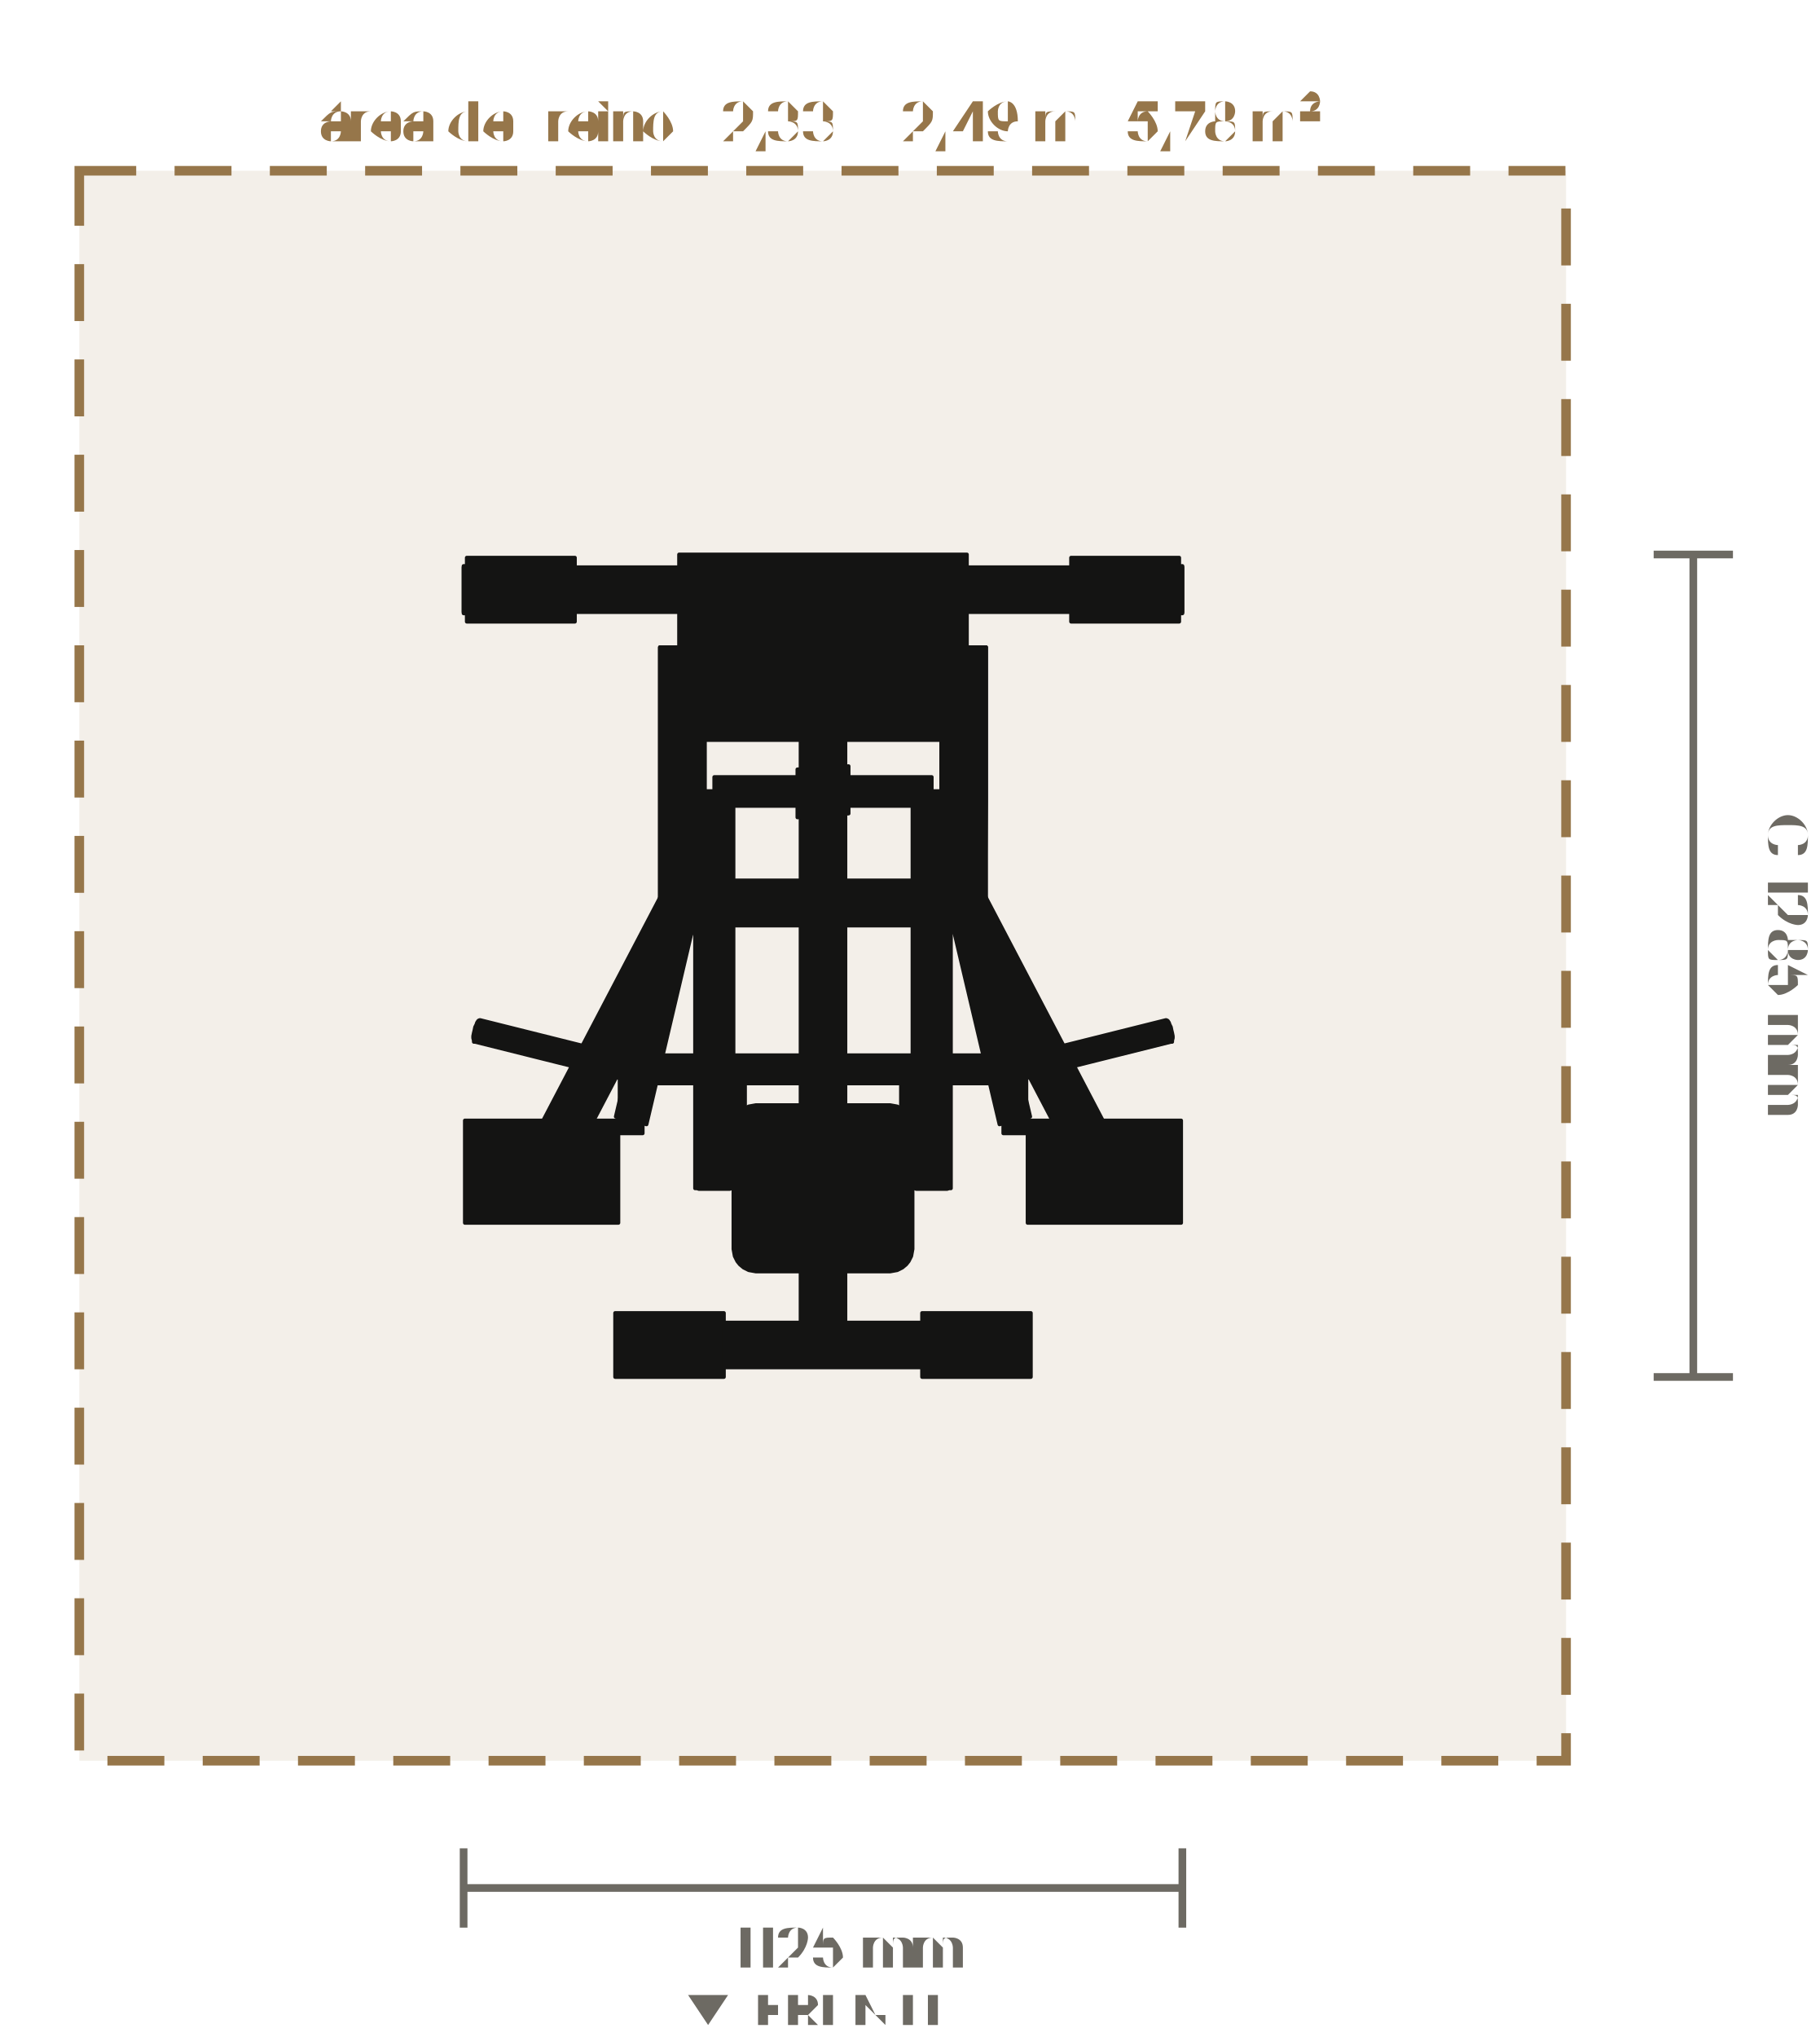
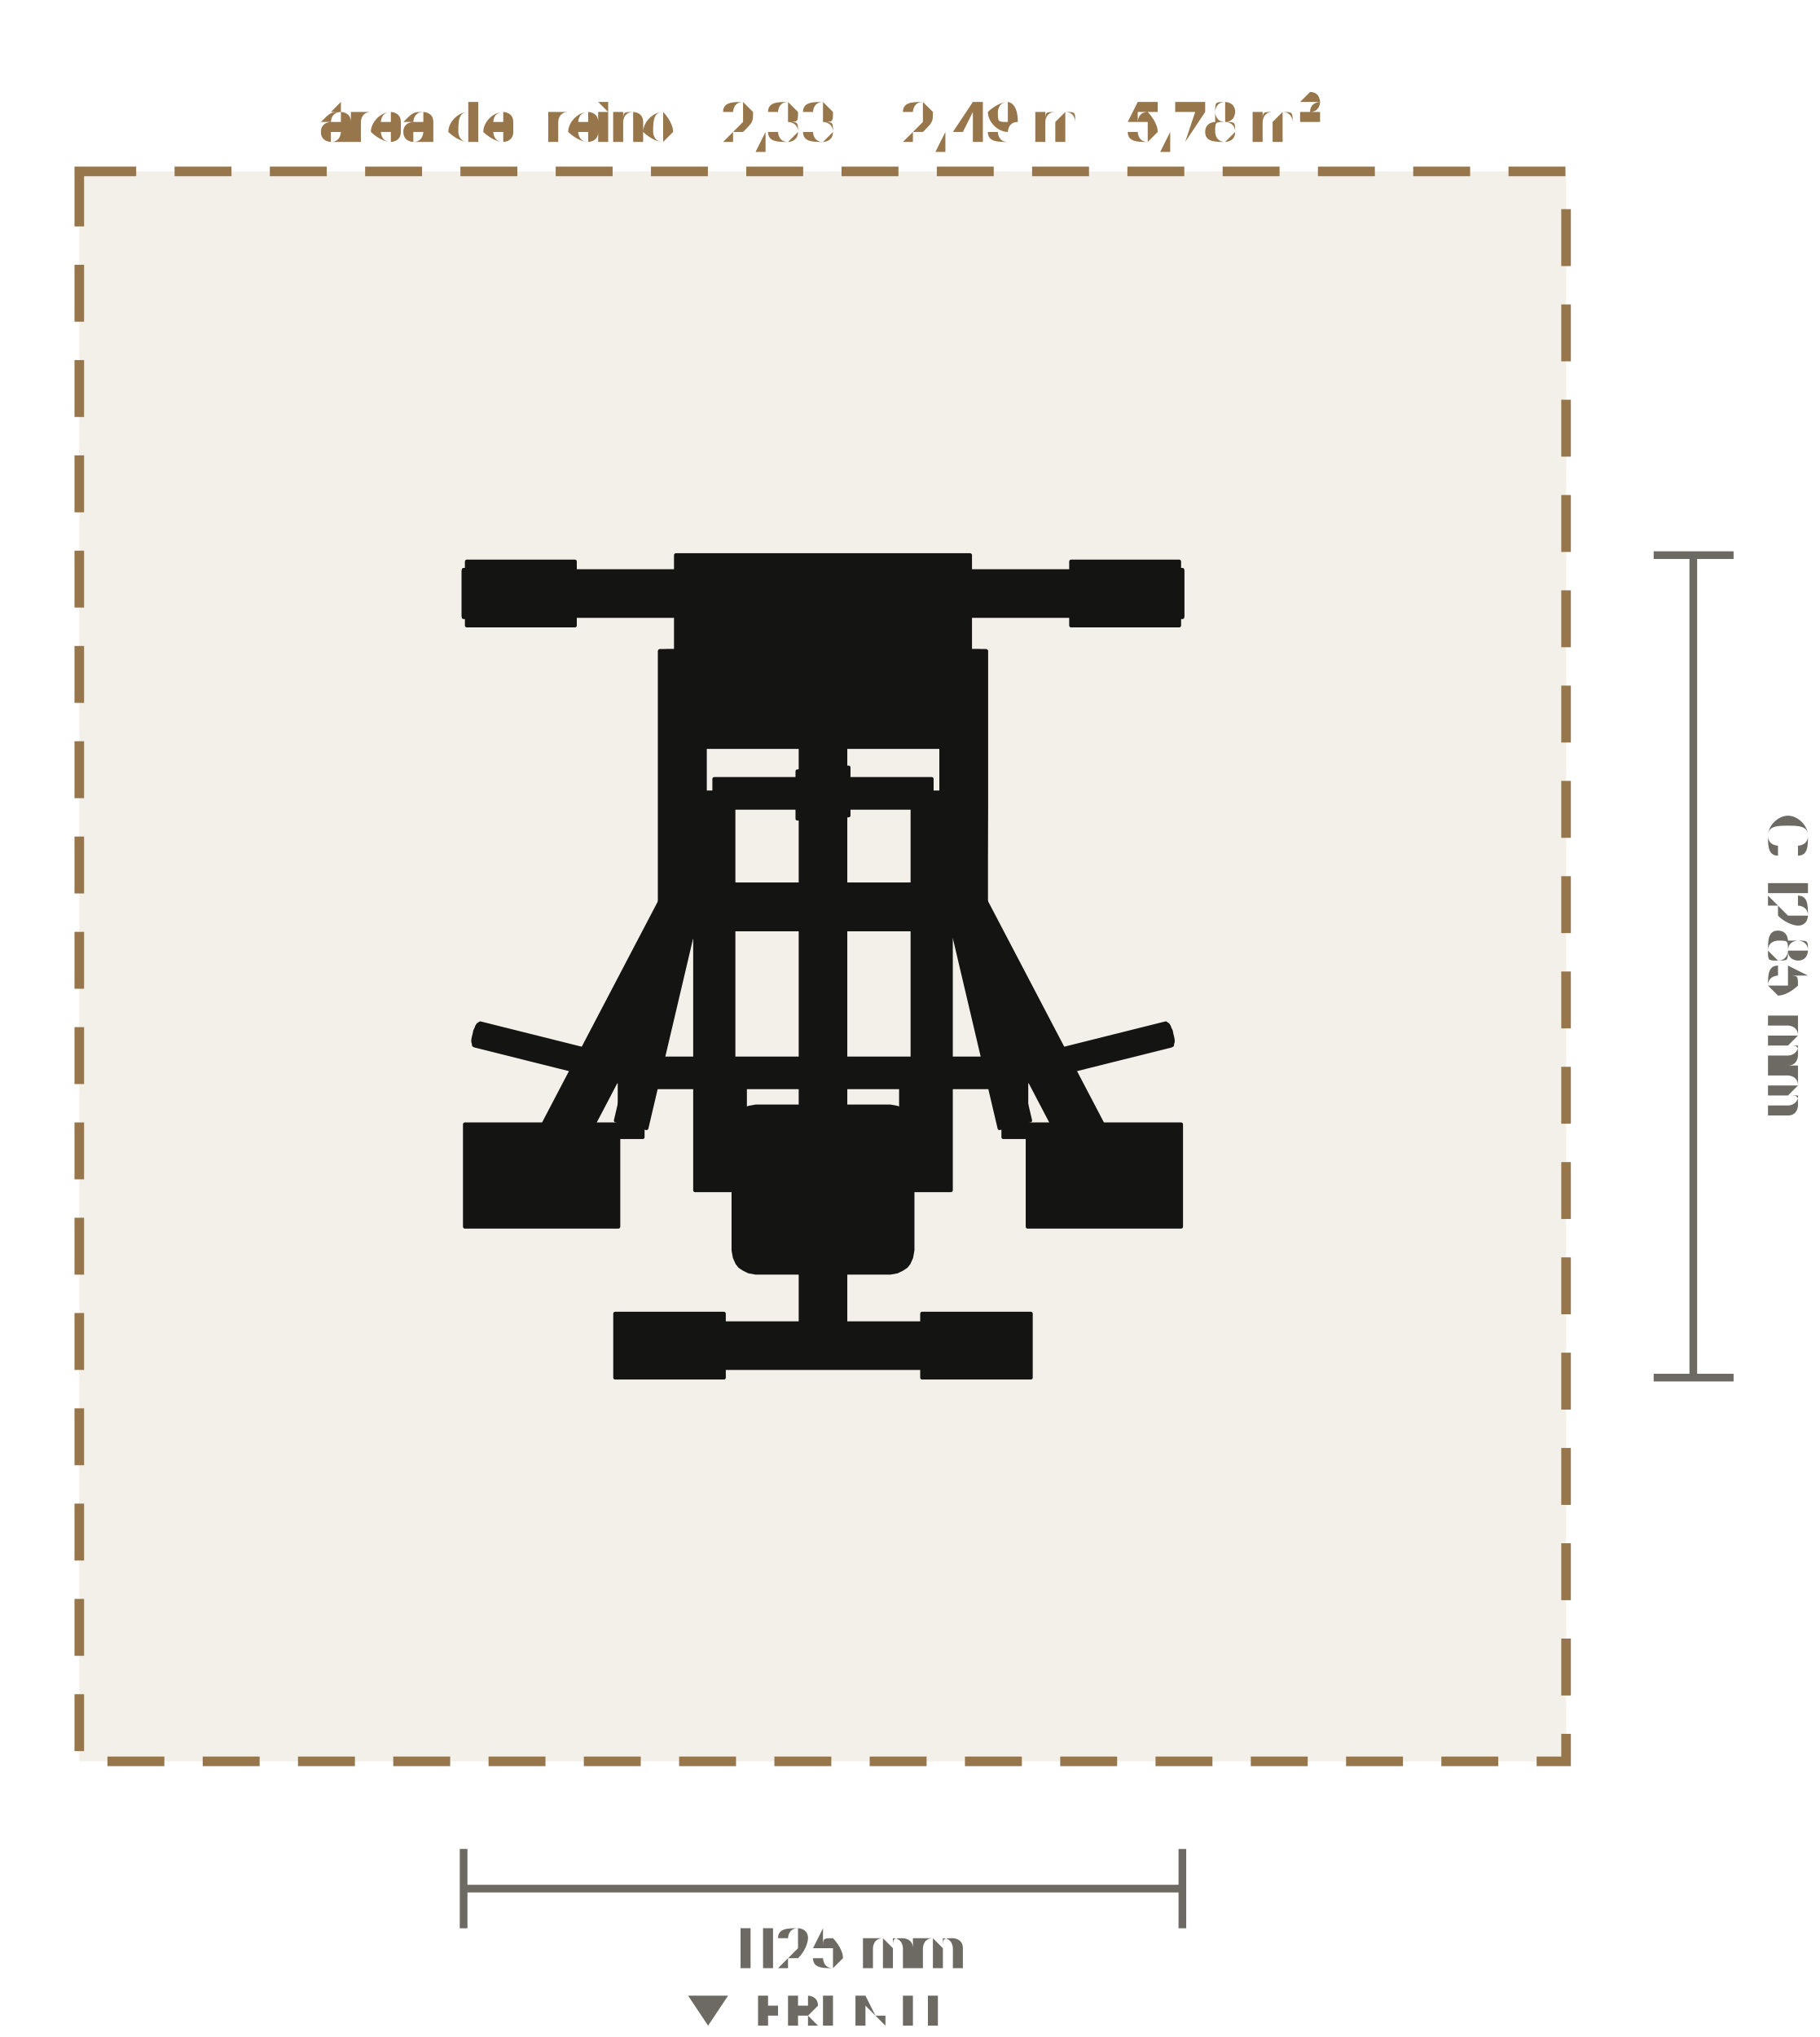
- <svg xmlns="http://www.w3.org/2000/svg" viewBox="-1.287 -1.51 2.845 3.185" role="img" aria-label="Planta do Graviton - Barra Fixa e Paralela (LD-B009): 1125 × 1286 mm, com 60 cm de área de treino em volta" data-equipment="LD-B009" data-unit="m">
+ <svg xmlns="http://www.w3.org/2000/svg" viewBox="-1.287 -1.511 2.845 3.185" role="img" aria-label="Planta do Graviton - Barra Fixa e Paralela (LD-B009): 1125 × 1286 mm, com 60 cm de área de treino em volta" data-equipment="LD-B009" data-unit="m">
  <rect class="eq-zone" x="-1.163" y="-1.243" width="2.325" height="2.486" style="fill:#96764a;fill-opacity:.12;stroke:#96764a;stroke-width:0.015;stroke-dasharray:0.089 0.06" />
  <text class="eq-zone-label" x="0" y="-1.288" style="font-family:Barlow,Inter,Arial,sans-serif;font-size:0.085px;fill:#96764a;text-anchor:middle">área de treino · 2,33 × 2,49 m · 5,78 m²</text>
  <g class="eq-parts">
-     <polygon class="eq-part" points="-0.562,-0.623 0.562,-0.623 0.562,-0.553 -0.562,-0.553" style="fill:#141413;stroke:#141413;stroke-width:0.006;stroke-linejoin:round" />
-     <polygon class="eq-part" points="-0.035,-0.588 0.035,-0.588 0.035,0.593 -0.035,0.593" style="fill:#141413;stroke:#141413;stroke-width:0.006;stroke-linejoin:round" />
+     <polygon class="eq-part" points="-0.562,-0.618 0.562,-0.618 0.562,-0.548 -0.562,-0.548" style="fill:#141413;stroke:#141413;stroke-width:0.006;stroke-linejoin:round" />
+     <polygon class="eq-part" points="-0.035,-0.583 0.035,-0.583 0.035,0.593 -0.035,0.593" style="fill:#141413;stroke:#141413;stroke-width:0.006;stroke-linejoin:round" />
    <polygon class="eq-part" points="-0.3,0.558 0.3,0.558 0.3,0.628 -0.3,0.628" style="fill:#141413;stroke:#141413;stroke-width:0.006;stroke-linejoin:round" />
-     <polygon class="eq-part" points="-0.557,-0.638 -0.388,-0.638 -0.388,-0.538 -0.557,-0.538" style="fill:#141413;stroke:#141413;stroke-width:0.006;stroke-linejoin:round" />
+     <polygon class="eq-part" points="-0.557,-0.633 -0.388,-0.633 -0.388,-0.533 -0.557,-0.533" style="fill:#141413;stroke:#141413;stroke-width:0.006;stroke-linejoin:round" />
+     <polygon class="eq-part" points="-0.538,-0.583 -0.538,-0.586 -0.537,-0.589 -0.535,-0.591 -0.533,-0.593 -0.53,-0.594 -0.527,-0.594 -0.525,-0.594 -0.522,-0.593 -0.52,-0.591 -0.518,-0.589 -0.517,-0.586 -0.516,-0.583 -0.517,-0.58 -0.518,-0.578 -0.52,-0.575 -0.522,-0.574 -0.525,-0.573 -0.527,-0.572 -0.53,-0.573 -0.533,-0.574 -0.535,-0.575 -0.537,-0.578 -0.538,-0.58" style="fill:#141413;stroke:#141413;stroke-width:0.006;stroke-linejoin:round" />
+     <polygon class="eq-part" points="-0.428,-0.583 -0.428,-0.586 -0.427,-0.589 -0.425,-0.591 -0.423,-0.593 -0.42,-0.594 -0.417,-0.594 -0.415,-0.594 -0.412,-0.593 -0.41,-0.591 -0.408,-0.589 -0.407,-0.586 -0.406,-0.583 -0.407,-0.58 -0.408,-0.578 -0.41,-0.575 -0.412,-0.574 -0.415,-0.573 -0.417,-0.572 -0.42,-0.573 -0.423,-0.574 -0.425,-0.575 -0.427,-0.578 -0.428,-0.58" style="fill:#141413;stroke:#141413;stroke-width:0.006;stroke-linejoin:round" />
    <polygon class="eq-part" points="-0.325,0.543 -0.155,0.543 -0.155,0.643 -0.325,0.643" style="fill:#141413;stroke:#141413;stroke-width:0.006;stroke-linejoin:round" />
-     <polygon class="eq-part" points="-0.562,-0.625 -0.55,-0.625 -0.55,-0.551 -0.562,-0.551" style="fill:#141413;stroke:#141413;stroke-width:0.006;stroke-linejoin:round" />
+     <polygon class="eq-part" points="-0.306,0.593 -0.306,0.59 -0.304,0.588 -0.303,0.585 -0.3,0.584 -0.298,0.583 -0.295,0.582 -0.292,0.583 -0.289,0.584 -0.287,0.585 -0.285,0.588 -0.284,0.59 -0.284,0.593 -0.284,0.596 -0.285,0.599 -0.287,0.601 -0.289,0.603 -0.292,0.604 -0.295,0.604 -0.298,0.604 -0.3,0.603 -0.303,0.601 -0.304,0.599 -0.306,0.596" style="fill:#141413;stroke:#141413;stroke-width:0.006;stroke-linejoin:round" />
+     <polygon class="eq-part" points="-0.196,0.593 -0.196,0.59 -0.195,0.588 -0.193,0.585 -0.191,0.584 -0.188,0.583 -0.185,0.582 -0.182,0.583 -0.179,0.584 -0.177,0.585 -0.175,0.588 -0.174,0.59 -0.174,0.593 -0.174,0.596 -0.175,0.599 -0.177,0.601 -0.179,0.603 -0.182,0.604 -0.185,0.604 -0.188,0.604 -0.191,0.603 -0.193,0.601 -0.195,0.599 -0.196,0.596" style="fill:#141413;stroke:#141413;stroke-width:0.006;stroke-linejoin:round" />
+     <polygon class="eq-part" points="-0.562,-0.62 -0.55,-0.62 -0.55,-0.546 -0.562,-0.546" style="fill:#141413;stroke:#141413;stroke-width:0.006;stroke-linejoin:round" />
    <polygon class="eq-part" points="-0.3,0.556 -0.288,0.556 -0.288,0.63 -0.3,0.63" style="fill:#141413;stroke:#141413;stroke-width:0.006;stroke-linejoin:round" />
-     <polygon class="eq-part" points="0.388,-0.638 0.557,-0.638 0.557,-0.538 0.388,-0.538" style="fill:#141413;stroke:#141413;stroke-width:0.006;stroke-linejoin:round" />
+     <polygon class="eq-part" points="0.388,-0.633 0.557,-0.633 0.557,-0.533 0.388,-0.533" style="fill:#141413;stroke:#141413;stroke-width:0.006;stroke-linejoin:round" />
+     <polygon class="eq-part" points="0.406,-0.583 0.407,-0.586 0.408,-0.589 0.41,-0.591 0.412,-0.593 0.415,-0.594 0.417,-0.594 0.42,-0.594 0.423,-0.593 0.425,-0.591 0.427,-0.589 0.428,-0.586 0.428,-0.583 0.428,-0.58 0.427,-0.578 0.425,-0.575 0.423,-0.574 0.42,-0.573 0.417,-0.572 0.415,-0.573 0.412,-0.574 0.41,-0.575 0.408,-0.578 0.407,-0.58" style="fill:#141413;stroke:#141413;stroke-width:0.006;stroke-linejoin:round" />
+     <polygon class="eq-part" points="0.516,-0.583 0.517,-0.586 0.518,-0.589 0.52,-0.591 0.522,-0.593 0.525,-0.594 0.527,-0.594 0.53,-0.594 0.533,-0.593 0.535,-0.591 0.537,-0.589 0.538,-0.586 0.538,-0.583 0.538,-0.58 0.537,-0.578 0.535,-0.575 0.533,-0.574 0.53,-0.573 0.527,-0.572 0.525,-0.573 0.522,-0.574 0.52,-0.575 0.518,-0.578 0.517,-0.58" style="fill:#141413;stroke:#141413;stroke-width:0.006;stroke-linejoin:round" />
    <polygon class="eq-part" points="0.155,0.543 0.325,0.543 0.325,0.643 0.155,0.643" style="fill:#141413;stroke:#141413;stroke-width:0.006;stroke-linejoin:round" />
-     <polygon class="eq-part" points="0.55,-0.625 0.562,-0.625 0.562,-0.551 0.55,-0.551" style="fill:#141413;stroke:#141413;stroke-width:0.006;stroke-linejoin:round" />
+     <polygon class="eq-part" points="0.174,0.593 0.174,0.59 0.175,0.588 0.177,0.585 0.179,0.584 0.182,0.583 0.185,0.582 0.188,0.583 0.191,0.584 0.193,0.585 0.195,0.588 0.196,0.59 0.196,0.593 0.196,0.596 0.195,0.599 0.193,0.601 0.191,0.603 0.188,0.604 0.185,0.604 0.182,0.604 0.179,0.603 0.177,0.601 0.175,0.599 0.174,0.596" style="fill:#141413;stroke:#141413;stroke-width:0.006;stroke-linejoin:round" />
+     <polygon class="eq-part" points="0.284,0.593 0.284,0.59 0.285,0.588 0.287,0.585 0.289,0.584 0.292,0.583 0.295,0.582 0.298,0.583 0.3,0.584 0.303,0.585 0.304,0.588 0.306,0.59 0.306,0.593 0.306,0.596 0.304,0.599 0.303,0.601 0.3,0.603 0.298,0.604 0.295,0.604 0.292,0.604 0.289,0.603 0.287,0.601 0.285,0.599 0.284,0.596" style="fill:#141413;stroke:#141413;stroke-width:0.006;stroke-linejoin:round" />
+     <polygon class="eq-part" points="0.55,-0.62 0.562,-0.62 0.562,-0.546 0.55,-0.546" style="fill:#141413;stroke:#141413;stroke-width:0.006;stroke-linejoin:round" />
    <polygon class="eq-part" points="0.288,0.556 0.3,0.556 0.3,0.63 0.288,0.63" style="fill:#141413;stroke:#141413;stroke-width:0.006;stroke-linejoin:round" />
-     <polygon class="eq-part" points="-0.2,-0.618 -0.17,-0.618 -0.17,-0.378 -0.2,-0.378" style="fill:#141413;stroke:#141413;stroke-width:0.006;stroke-linejoin:round" />
-     <polygon class="eq-part" points="0.17,-0.618 0.2,-0.618 0.2,-0.378 0.17,-0.378" style="fill:#141413;stroke:#141413;stroke-width:0.006;stroke-linejoin:round" />
-     <polygon class="eq-part" points="-0.2,-0.618 0.2,-0.618 0.2,-0.378 -0.2,-0.378" style="fill:#141413;stroke:#141413;stroke-width:0.006;stroke-linejoin:round" />
-     <polygon class="eq-part" points="-0.2,-0.618 0.2,-0.618 0.2,-0.378 -0.2,-0.378" style="fill:#141413;stroke:#141413;stroke-width:0.006;stroke-linejoin:round" />
-     <polygon class="eq-part" points="-0.225,-0.643 0.225,-0.643 0.225,-0.353 -0.225,-0.353" style="fill:#141413;stroke:#141413;stroke-width:0.006;stroke-linejoin:round" />
-     <polygon class="eq-part" points="-0.08,-0.378 0.08,-0.378 0.08,-0.374 -0.08,-0.374" style="fill:#141413;stroke:#141413;stroke-width:0.006;stroke-linejoin:round" />
-     <polygon class="eq-part" points="-0.09,-0.498 -0.09,-0.501 -0.089,-0.503 -0.087,-0.505 -0.085,-0.507 -0.083,-0.508 -0.08,-0.508 -0.077,-0.508 -0.075,-0.507 -0.073,-0.505 -0.071,-0.503 -0.07,-0.501 -0.07,-0.498 -0.07,-0.495 -0.071,-0.493 -0.073,-0.491 -0.075,-0.489 -0.077,-0.488 -0.08,-0.488 -0.083,-0.488 -0.085,-0.489 -0.087,-0.491 -0.089,-0.493 -0.09,-0.495" style="fill:#141413;stroke:#141413;stroke-width:0.006;stroke-linejoin:round" />
-     <polygon class="eq-part" points="0.07,-0.498 0.07,-0.501 0.071,-0.503 0.073,-0.505 0.075,-0.507 0.077,-0.508 0.08,-0.508 0.083,-0.508 0.085,-0.507 0.087,-0.505 0.089,-0.503 0.09,-0.501 0.09,-0.498 0.09,-0.495 0.089,-0.493 0.087,-0.491 0.085,-0.489 0.083,-0.488 0.08,-0.488 0.077,-0.488 0.075,-0.489 0.073,-0.491 0.071,-0.493 0.07,-0.495" style="fill:#141413;stroke:#141413;stroke-width:0.006;stroke-linejoin:round" />
-     <polygon class="eq-part" points="-0.13,-0.578 0.13,-0.578 0.13,-0.418 -0.13,-0.418" style="fill:#141413;stroke:#141413;stroke-width:0.006;stroke-linejoin:round" />
-     <polygon class="eq-part" points="-0.13,-0.578 0.13,-0.578 0.13,-0.418 -0.13,-0.418" style="fill:#141413;stroke:#141413;stroke-width:0.006;stroke-linejoin:round" />
-     <polygon class="eq-part" points="-0.004,-0.498 -0.004,-0.499 -0.004,-0.5 -0.003,-0.501 -0.002,-0.501 -0.001,-0.502 0,-0.502 0.001,-0.502 0.002,-0.501 0.003,-0.501 0.004,-0.5 0.004,-0.499 0.004,-0.498 0.004,-0.497 0.004,-0.496 0.003,-0.495 0.002,-0.494 0.001,-0.494 0,-0.494 -0.001,-0.494 -0.002,-0.494 -0.003,-0.495 -0.004,-0.496 -0.004,-0.497" style="fill:#141413;stroke:#141413;stroke-width:0.006;stroke-linejoin:round" />
-     <polygon class="eq-part" points="-0.12,-0.563 0.12,-0.563 0.12,-0.433 -0.12,-0.433" style="fill:#141413;stroke:#141413;stroke-width:0.006;stroke-linejoin:round" />
-     <polygon class="eq-part" points="-0.12,-0.563 0.12,-0.563 0.12,-0.433 -0.12,-0.433" style="fill:#141413;stroke:#141413;stroke-width:0.006;stroke-linejoin:round" />
-     <polygon class="eq-part" points="-0.12,-0.563 0.12,-0.563 0.12,-0.433 -0.12,-0.433" style="fill:#141413;stroke:#141413;stroke-width:0.006;stroke-linejoin:round" />
-     <polygon class="eq-part" points="-0.12,-0.563 0.12,-0.563 0.12,-0.433 -0.12,-0.433" style="fill:#141413;stroke:#141413;stroke-width:0.006;stroke-linejoin:round" />
-     <polygon class="eq-part" points="-0.12,-0.563 0.12,-0.563 0.12,-0.433 -0.12,-0.433" style="fill:#141413;stroke:#141413;stroke-width:0.006;stroke-linejoin:round" />
-     <polygon class="eq-part" points="-0.12,-0.563 0.12,-0.563 0.12,-0.433 -0.12,-0.433" style="fill:#141413;stroke:#141413;stroke-width:0.006;stroke-linejoin:round" />
-     <polygon class="eq-part" points="-0.12,-0.563 0.12,-0.563 0.12,-0.433 -0.12,-0.433" style="fill:#141413;stroke:#141413;stroke-width:0.006;stroke-linejoin:round" />
-     <polygon class="eq-part" points="-0.12,-0.563 0.12,-0.563 0.12,-0.433 -0.12,-0.433" style="fill:#141413;stroke:#141413;stroke-width:0.006;stroke-linejoin:round" />
-     <polygon class="eq-part" points="-0.12,-0.563 0.12,-0.563 0.12,-0.433 -0.12,-0.433" style="fill:#141413;stroke:#141413;stroke-width:0.006;stroke-linejoin:round" />
-     <polygon class="eq-part" points="-0.006,-0.498 -0.006,-0.499 -0.005,-0.501 -0.004,-0.502 -0.003,-0.503 -0.002,-0.504 0,-0.504 0.002,-0.504 0.003,-0.503 0.004,-0.502 0.005,-0.501 0.006,-0.499 0.006,-0.498 0.006,-0.496 0.005,-0.495 0.004,-0.494 0.003,-0.493 0.002,-0.492 0,-0.492 -0.002,-0.492 -0.003,-0.493 -0.004,-0.494 -0.005,-0.495 -0.006,-0.496" style="fill:#141413;stroke:#141413;stroke-width:0.006;stroke-linejoin:round" />
-     <polygon class="eq-part" points="-0.006,-0.453 0.006,-0.453 0.006,-0.383 -0.006,-0.383" style="fill:#141413;stroke:#141413;stroke-width:0.006;stroke-linejoin:round" />
-     <polygon class="eq-part" points="-0.17,-0.618 0.17,-0.618 0.17,-0.606 -0.17,-0.606" style="fill:#141413;stroke:#141413;stroke-width:0.006;stroke-linejoin:round" />
-     <polygon class="eq-part" points="-0.04,-0.238 -0.04,-0.307 0.04,-0.312 0.04,-0.307 0.04,-0.238 -0.04,-0.232" style="fill:#141413;stroke:#141413;stroke-width:0.006;stroke-linejoin:round" />
-     <polygon class="eq-part" points="-0.2,0.347 -0.2,-0.272 -0.2,-0.273 -0.198,-0.273 -0.197,-0.273 -0.194,-0.273 -0.191,-0.273 -0.188,-0.273 -0.152,-0.273 -0.149,-0.273 -0.146,-0.273 -0.143,-0.273 -0.142,-0.273 -0.14,-0.273 -0.14,-0.273 -0.14,-0.272 -0.14,0.347 -0.14,0.348 -0.142,0.348 -0.143,0.348 -0.146,0.349 -0.149,0.349 -0.152,0.349 -0.188,0.349 -0.191,0.349 -0.194,0.349 -0.197,0.348 -0.198,0.348 -0.2,0.348 -0.2,0.348" style="fill:#141413;stroke:#141413;stroke-width:0.006;stroke-linejoin:round" />
-     <polygon class="eq-part" points="0.14,0.347 0.14,-0.272 0.14,-0.273 0.142,-0.273 0.143,-0.273 0.146,-0.273 0.149,-0.273 0.152,-0.273 0.188,-0.273 0.191,-0.273 0.194,-0.273 0.197,-0.273 0.198,-0.273 0.2,-0.273 0.2,-0.273 0.2,-0.272 0.2,0.347 0.2,0.348 0.198,0.348 0.197,0.348 0.194,0.349 0.191,0.349 0.188,0.349 0.152,0.349 0.149,0.349 0.146,0.349 0.143,0.348 0.142,0.348 0.14,0.348 0.14,0.348" style="fill:#141413;stroke:#141413;stroke-width:0.006;stroke-linejoin:round" />
-     <polygon class="eq-part" points="-0.17,-0.295 0.17,-0.295 0.17,-0.25 -0.17,-0.25" style="fill:#141413;stroke:#141413;stroke-width:0.006;stroke-linejoin:round" />
-     <polygon class="eq-part" points="-0.14,0.253 -0.138,0.242 -0.134,0.233 -0.13,0.228 -0.124,0.224 -0.116,0.22 -0.105,0.218 0.105,0.218 0.116,0.22 0.124,0.224 0.13,0.228 0.134,0.233 0.138,0.242 0.14,0.253 0.14,0.443 0.138,0.454 0.134,0.462 0.13,0.467 0.124,0.472 0.116,0.476 0.105,0.478 -0.105,0.478 -0.116,0.476 -0.124,0.472 -0.13,0.467 -0.134,0.462 -0.138,0.454 -0.14,0.443" style="fill:#141413;stroke:#141413;stroke-width:0.006;stroke-linejoin:round" />
-     <polygon class="eq-part" points="0.185,-0.1 0.185,-0.498 0.255,-0.498 0.255,-0.258 0.253,-0.069 0.249,-0.065 0.243,-0.063 0.197,-0.063 0.191,-0.065 0.187,-0.069 0.185,-0.075" style="fill:#141413;stroke:#141413;stroke-width:0.006;stroke-linejoin:round" />
-     <polygon class="eq-part" points="0.185,-0.098 0.185,-0.498 0.255,-0.498 0.255,-0.098" style="fill:#141413;stroke:#141413;stroke-width:0.006;stroke-linejoin:round" />
-     <polygon class="eq-part" points="0.195,-0.098 0.195,-0.498 0.245,-0.498 0.245,-0.098" style="fill:#141413;stroke:#141413;stroke-width:0.006;stroke-linejoin:round" />
-     <polygon class="eq-part" points="-0.255,-0.258 -0.255,-0.498 -0.185,-0.498 -0.185,-0.1 -0.187,-0.069 -0.191,-0.065 -0.197,-0.063 -0.243,-0.063 -0.249,-0.065 -0.253,-0.069 -0.255,-0.075" style="fill:#141413;stroke:#141413;stroke-width:0.006;stroke-linejoin:round" />
-     <polygon class="eq-part" points="-0.255,-0.098 -0.255,-0.498 -0.185,-0.498 -0.185,-0.098" style="fill:#141413;stroke:#141413;stroke-width:0.006;stroke-linejoin:round" />
-     <polygon class="eq-part" points="-0.245,-0.098 -0.245,-0.498 -0.195,-0.498 -0.195,-0.098" style="fill:#141413;stroke:#141413;stroke-width:0.006;stroke-linejoin:round" />
-     <polygon class="eq-part" points="-0.22,-0.133 0.22,-0.133 0.22,-0.063 -0.22,-0.063" style="fill:#141413;stroke:#141413;stroke-width:0.006;stroke-linejoin:round" />
-     <polygon class="eq-part" points="-0.22,-0.133 0.22,-0.133 0.22,-0.063 -0.22,-0.063" style="fill:#141413;stroke:#141413;stroke-width:0.006;stroke-linejoin:round" />
-     <polygon class="eq-part" points="0.196,-0.093 0.196,-0.093 0.197,-0.094 0.198,-0.095 0.201,-0.096 0.203,-0.097 0.206,-0.098 0.231,-0.106 0.234,-0.106 0.237,-0.107 0.239,-0.108 0.241,-0.108 0.243,-0.108 0.243,-0.107 0.325,0.157 0.324,0.157 0.323,0.158 0.322,0.159 0.319,0.16 0.317,0.161 0.314,0.162 0.289,0.17 0.286,0.171 0.283,0.171 0.281,0.172 0.279,0.172 0.277,0.172 0.277,0.171" style="fill:#141413;stroke:#141413;stroke-width:0.006;stroke-linejoin:round" />
-     <polygon class="eq-part" points="0.293,0.151 0.293,0.148 0.294,0.145 0.296,0.145 0.536,0.085 0.537,0.085 0.539,0.086 0.541,0.089 0.542,0.092 0.544,0.096 0.545,0.101 0.546,0.105 0.547,0.11 0.547,0.113 0.546,0.117 0.546,0.119 0.544,0.119 0.304,0.179 0.303,0.179 0.301,0.178 0.299,0.175 0.297,0.172 0.296,0.168 0.295,0.163 0.294,0.159 0.293,0.154" style="fill:#141413;stroke:#141413;stroke-width:0.006;stroke-linejoin:round" />
-     <polygon class="eq-part" points="0.122,0.302 0.122,0.162 0.158,0.162 0.158,0.302" style="fill:#141413;stroke:#141413;stroke-width:0.006;stroke-linejoin:round" />
-     <polygon class="eq-part" points="-0.325,0.157 -0.243,-0.107 -0.243,-0.108 -0.241,-0.108 -0.239,-0.108 -0.237,-0.107 -0.234,-0.106 -0.231,-0.106 -0.206,-0.098 -0.203,-0.097 -0.201,-0.096 -0.198,-0.095 -0.197,-0.094 -0.196,-0.093 -0.196,-0.093 -0.277,0.171 -0.277,0.172 -0.279,0.172 -0.281,0.172 -0.283,0.171 -0.286,0.171 -0.289,0.17 -0.314,0.162 -0.317,0.161 -0.319,0.16 -0.322,0.159 -0.323,0.158 -0.324,0.157" style="fill:#141413;stroke:#141413;stroke-width:0.006;stroke-linejoin:round" />
-     <polygon class="eq-part" points="-0.547,0.113 -0.547,0.11 -0.546,0.105 -0.545,0.101 -0.544,0.096 -0.542,0.092 -0.541,0.089 -0.539,0.086 -0.537,0.085 -0.536,0.085 -0.296,0.145 -0.294,0.145 -0.293,0.148 -0.293,0.151 -0.293,0.154 -0.294,0.159 -0.295,0.163 -0.296,0.168 -0.297,0.172 -0.299,0.175 -0.301,0.178 -0.303,0.179 -0.304,0.179 -0.544,0.119 -0.546,0.119 -0.546,0.117" style="fill:#141413;stroke:#141413;stroke-width:0.006;stroke-linejoin:round" />
-     <polygon class="eq-part" points="-0.158,0.302 -0.158,0.162 -0.122,0.162 -0.122,0.302" style="fill:#141413;stroke:#141413;stroke-width:0.006;stroke-linejoin:round" />
-     <polygon class="eq-part" points="-0.3,0.14 0.3,0.14 0.3,0.184 -0.3,0.184" style="fill:#141413;stroke:#141413;stroke-width:0.006;stroke-linejoin:round" />
-     <polygon class="eq-part" points="0.196,-0.092 0.244,-0.104 0.324,0.236 0.276,0.248" style="fill:#141413;stroke:#141413;stroke-width:0.006;stroke-linejoin:round" />
-     <polygon class="eq-part" points="0.282,0.262 0.282,0.042 0.318,0.042 0.318,0.262" style="fill:#141413;stroke:#141413;stroke-width:0.006;stroke-linejoin:round" />
-     <polygon class="eq-part" points="0.189,-0.082 0.251,-0.114 0.471,0.306 0.409,0.338" style="fill:#141413;stroke:#141413;stroke-width:0.006;stroke-linejoin:round" />
-     <polygon class="eq-part" points="0.41,0.304 0.41,0.301 0.412,0.298 0.413,0.296 0.416,0.294 0.419,0.292 0.422,0.292 0.458,0.292 0.461,0.292 0.464,0.294 0.467,0.296 0.468,0.298 0.47,0.301 0.47,0.304 0.47,0.34 0.47,0.343 0.468,0.346 0.467,0.348 0.464,0.35 0.461,0.352 0.458,0.352 0.422,0.352 0.419,0.352 0.416,0.35 0.413,0.348 0.412,0.346 0.41,0.343 0.41,0.34" style="fill:#141413;stroke:#141413;stroke-width:0.006;stroke-linejoin:round" />
-     <polygon class="eq-part" points="0.32,0.242 0.56,0.242 0.56,0.402 0.32,0.402" style="fill:#141413;stroke:#141413;stroke-width:0.006;stroke-linejoin:round" />
-     <polygon class="eq-part" points="0.37,0.262 0.51,0.262 0.51,0.382 0.37,0.382" style="fill:#141413;stroke:#141413;stroke-width:0.006;stroke-linejoin:round" />
-     <polygon class="eq-part" points="-0.324,0.236 -0.244,-0.104 -0.196,-0.092 -0.276,0.248" style="fill:#141413;stroke:#141413;stroke-width:0.006;stroke-linejoin:round" />
-     <polygon class="eq-part" points="-0.318,0.262 -0.318,0.042 -0.282,0.042 -0.282,0.262" style="fill:#141413;stroke:#141413;stroke-width:0.006;stroke-linejoin:round" />
-     <polygon class="eq-part" points="-0.471,0.306 -0.251,-0.114 -0.189,-0.082 -0.409,0.338" style="fill:#141413;stroke:#141413;stroke-width:0.006;stroke-linejoin:round" />
-     <polygon class="eq-part" points="-0.47,0.304 -0.47,0.301 -0.468,0.298 -0.467,0.296 -0.464,0.294 -0.461,0.292 -0.458,0.292 -0.422,0.292 -0.419,0.292 -0.416,0.294 -0.413,0.296 -0.412,0.298 -0.41,0.301 -0.41,0.304 -0.41,0.34 -0.41,0.343 -0.412,0.346 -0.413,0.348 -0.416,0.35 -0.419,0.352 -0.422,0.352 -0.458,0.352 -0.461,0.352 -0.464,0.35 -0.467,0.348 -0.468,0.346 -0.47,0.343 -0.47,0.34" style="fill:#141413;stroke:#141413;stroke-width:0.006;stroke-linejoin:round" />
-     <polygon class="eq-part" points="-0.56,0.402 -0.56,0.242 -0.32,0.242 -0.32,0.402" style="fill:#141413;stroke:#141413;stroke-width:0.006;stroke-linejoin:round" />
-     <polygon class="eq-part" points="-0.51,0.262 -0.37,0.262 -0.37,0.382 -0.51,0.382" style="fill:#141413;stroke:#141413;stroke-width:0.006;stroke-linejoin:round" />
+     <polygon class="eq-part" points="-0.2,-0.613 -0.17,-0.613 -0.17,-0.373 -0.2,-0.373" style="fill:#141413;stroke:#141413;stroke-width:0.006;stroke-linejoin:round" />
+     <polygon class="eq-part" points="0.17,-0.613 0.2,-0.613 0.2,-0.373 0.17,-0.373" style="fill:#141413;stroke:#141413;stroke-width:0.006;stroke-linejoin:round" />
+     <polygon class="eq-part" points="-0.2,-0.613 0.2,-0.613 0.2,-0.373 -0.2,-0.373" style="fill:#141413;stroke:#141413;stroke-width:0.006;stroke-linejoin:round" />
+     <polygon class="eq-part" points="-0.23,-0.643 0.23,-0.643 0.23,-0.343 -0.23,-0.343" style="fill:#141413;stroke:#141413;stroke-width:0.006;stroke-linejoin:round" />
+     <polygon class="eq-part" points="-0.16,-0.613 0.16,-0.613 0.16,-0.599 -0.16,-0.599" style="fill:#141413;stroke:#141413;stroke-width:0.006;stroke-linejoin:round" />
+     <polygon class="eq-part" points="-0.105,-0.599 -0.075,-0.599 -0.075,-0.589 -0.105,-0.589" style="fill:#141413;stroke:#141413;stroke-width:0.006;stroke-linejoin:round" />
+     <polygon class="eq-part" points="0.075,-0.599 0.105,-0.599 0.105,-0.589 0.075,-0.589" style="fill:#141413;stroke:#141413;stroke-width:0.006;stroke-linejoin:round" />
+     <polygon class="eq-part" points="-0.2,-0.385 0,-0.385 0,-0.373 -0.2,-0.373" style="fill:#141413;stroke:#141413;stroke-width:0.006;stroke-linejoin:round" />
+     <polygon class="eq-part" points="0.07,-0.385 0.2,-0.385 0.2,-0.373 0.07,-0.373" style="fill:#141413;stroke:#141413;stroke-width:0.006;stroke-linejoin:round" />
+     <polygon class="eq-part" points="-0.17,-0.373 -0.03,-0.373 -0.03,-0.369 -0.17,-0.369" style="fill:#141413;stroke:#141413;stroke-width:0.006;stroke-linejoin:round" />
+     <polygon class="eq-part" points="-0.09,-0.493 -0.09,-0.496 -0.089,-0.498 -0.087,-0.5 -0.085,-0.502 -0.083,-0.503 -0.08,-0.503 -0.077,-0.503 -0.075,-0.502 -0.073,-0.5 -0.071,-0.498 -0.07,-0.496 -0.07,-0.493 -0.07,-0.49 -0.071,-0.488 -0.073,-0.486 -0.075,-0.484 -0.077,-0.483 -0.08,-0.483 -0.083,-0.483 -0.085,-0.484 -0.087,-0.486 -0.089,-0.488 -0.09,-0.49" style="fill:#141413;stroke:#141413;stroke-width:0.006;stroke-linejoin:round" />
+     <polygon class="eq-part" points="0.07,-0.493 0.07,-0.496 0.071,-0.498 0.073,-0.5 0.075,-0.502 0.077,-0.503 0.08,-0.503 0.083,-0.503 0.085,-0.502 0.087,-0.5 0.089,-0.498 0.09,-0.496 0.09,-0.493 0.09,-0.49 0.089,-0.488 0.087,-0.486 0.085,-0.484 0.083,-0.483 0.08,-0.483 0.077,-0.483 0.075,-0.484 0.073,-0.486 0.071,-0.488 0.07,-0.49" style="fill:#141413;stroke:#141413;stroke-width:0.006;stroke-linejoin:round" />
+     <polygon class="eq-part" points="-0.13,-0.573 0.13,-0.573 0.13,-0.413 -0.13,-0.413" style="fill:#141413;stroke:#141413;stroke-width:0.006;stroke-linejoin:round" />
+     <polygon class="eq-part" points="-0.13,-0.573 0.13,-0.573 0.13,-0.413 -0.13,-0.413" style="fill:#141413;stroke:#141413;stroke-width:0.006;stroke-linejoin:round" />
+     <polygon class="eq-part" points="-0.004,-0.493 -0.004,-0.494 -0.004,-0.495 -0.003,-0.496 -0.002,-0.497 -0.001,-0.497 0,-0.497 0.001,-0.497 0.002,-0.497 0.003,-0.496 0.004,-0.495 0.004,-0.494 0.004,-0.493 0.004,-0.492 0.004,-0.491 0.003,-0.49 0.002,-0.49 0.001,-0.489 0,-0.489 -0.001,-0.489 -0.002,-0.49 -0.003,-0.49 -0.004,-0.491 -0.004,-0.492" style="fill:#141413;stroke:#141413;stroke-width:0.006;stroke-linejoin:round" />
+     <polygon class="eq-part" points="-0.12,-0.558 0.12,-0.558 0.12,-0.428 -0.12,-0.428" style="fill:#141413;stroke:#141413;stroke-width:0.006;stroke-linejoin:round" />
+     <polygon class="eq-part" points="-0.12,-0.558 0.12,-0.558 0.12,-0.428 -0.12,-0.428" style="fill:#141413;stroke:#141413;stroke-width:0.006;stroke-linejoin:round" />
+     <polygon class="eq-part" points="-0.12,-0.558 0.12,-0.558 0.12,-0.428 -0.12,-0.428" style="fill:#141413;stroke:#141413;stroke-width:0.006;stroke-linejoin:round" />
+     <polygon class="eq-part" points="-0.12,-0.558 0.12,-0.558 0.12,-0.428 -0.12,-0.428" style="fill:#141413;stroke:#141413;stroke-width:0.006;stroke-linejoin:round" />
+     <polygon class="eq-part" points="-0.12,-0.558 0.12,-0.558 0.12,-0.428 -0.12,-0.428" style="fill:#141413;stroke:#141413;stroke-width:0.006;stroke-linejoin:round" />
+     <polygon class="eq-part" points="-0.12,-0.558 0.12,-0.558 0.12,-0.428 -0.12,-0.428" style="fill:#141413;stroke:#141413;stroke-width:0.006;stroke-linejoin:round" />
+     <polygon class="eq-part" points="-0.12,-0.558 0.12,-0.558 0.12,-0.428 -0.12,-0.428" style="fill:#141413;stroke:#141413;stroke-width:0.006;stroke-linejoin:round" />
+     <polygon class="eq-part" points="-0.12,-0.558 0.12,-0.558 0.12,-0.428 -0.12,-0.428" style="fill:#141413;stroke:#141413;stroke-width:0.006;stroke-linejoin:round" />
+     <polygon class="eq-part" points="-0.12,-0.558 0.12,-0.558 0.12,-0.428 -0.12,-0.428" style="fill:#141413;stroke:#141413;stroke-width:0.006;stroke-linejoin:round" />
+     <polygon class="eq-part" points="-0.006,-0.493 -0.006,-0.495 -0.005,-0.496 -0.004,-0.497 -0.003,-0.498 -0.002,-0.499 0,-0.499 0.002,-0.499 0.003,-0.498 0.004,-0.497 0.005,-0.496 0.006,-0.495 0.006,-0.493 0.006,-0.492 0.005,-0.49 0.004,-0.489 0.003,-0.488 0.002,-0.487 0,-0.487 -0.002,-0.487 -0.003,-0.488 -0.004,-0.489 -0.005,-0.49 -0.006,-0.492" style="fill:#141413;stroke:#141413;stroke-width:0.006;stroke-linejoin:round" />
+     <polygon class="eq-part" points="-0.006,-0.448 0.006,-0.448 0.006,-0.378 -0.006,-0.378" style="fill:#141413;stroke:#141413;stroke-width:0.006;stroke-linejoin:round" />
+     <polygon class="eq-part" points="-0.17,-0.613 0.17,-0.613 0.17,-0.601 -0.17,-0.601" style="fill:#141413;stroke:#141413;stroke-width:0.006;stroke-linejoin:round" />
+     <polygon class="eq-part" points="-0.04,-0.236 -0.04,-0.305 0.04,-0.311 0.04,-0.305 0.04,-0.236 -0.04,-0.231" style="fill:#141413;stroke:#141413;stroke-width:0.006;stroke-linejoin:round" />
+     <polygon class="eq-part" points="-0.2,0.349 -0.2,-0.27 -0.2,-0.271 -0.198,-0.272 -0.197,-0.272 -0.194,-0.272 -0.191,-0.272 -0.188,-0.272 -0.152,-0.272 -0.149,-0.272 -0.146,-0.272 -0.143,-0.272 -0.142,-0.272 -0.14,-0.271 -0.14,-0.271 -0.14,-0.27 -0.14,0.349 -0.14,0.35 -0.142,0.35 -0.143,0.35 -0.146,0.35 -0.149,0.35 -0.152,0.35 -0.188,0.35 -0.191,0.35 -0.194,0.35 -0.197,0.35 -0.198,0.35 -0.2,0.35 -0.2,0.35" style="fill:#141413;stroke:#141413;stroke-width:0.006;stroke-linejoin:round" />
+     <polygon class="eq-part" points="0.14,0.349 0.14,-0.27 0.14,-0.271 0.142,-0.272 0.143,-0.272 0.146,-0.272 0.149,-0.272 0.152,-0.272 0.188,-0.272 0.191,-0.272 0.194,-0.272 0.197,-0.272 0.198,-0.272 0.2,-0.271 0.2,-0.271 0.2,-0.27 0.2,0.349 0.2,0.35 0.198,0.35 0.197,0.35 0.194,0.35 0.191,0.35 0.188,0.35 0.152,0.35 0.149,0.35 0.146,0.35 0.143,0.35 0.142,0.35 0.14,0.35 0.14,0.35" style="fill:#141413;stroke:#141413;stroke-width:0.006;stroke-linejoin:round" />
+     <polygon class="eq-part" points="-0.17,-0.293 0.17,-0.293 0.17,-0.248 -0.17,-0.248" style="fill:#141413;stroke:#141413;stroke-width:0.006;stroke-linejoin:round" />
+     <polygon class="eq-part" points="-0.14,0.254 -0.138,0.243 -0.134,0.235 -0.13,0.23 -0.124,0.225 -0.116,0.221 -0.105,0.219 0.105,0.219 0.116,0.221 0.124,0.225 0.13,0.23 0.134,0.235 0.138,0.243 0.14,0.254 0.14,0.444 0.138,0.455 0.134,0.464 0.13,0.469 0.124,0.473 0.116,0.477 0.105,0.479 -0.105,0.479 -0.116,0.477 -0.124,0.473 -0.13,0.469 -0.134,0.464 -0.138,0.455 -0.14,0.444" style="fill:#141413;stroke:#141413;stroke-width:0.006;stroke-linejoin:round" />
+     <polygon class="eq-part" points="0.185,-0.095 0.185,-0.493 0.255,-0.493 0.255,-0.254 0.253,-0.064 0.249,-0.06 0.243,-0.058 0.197,-0.058 0.191,-0.06 0.187,-0.064 0.185,-0.07" style="fill:#141413;stroke:#141413;stroke-width:0.006;stroke-linejoin:round" />
+     <polygon class="eq-part" points="0.185,-0.093 0.185,-0.493 0.255,-0.493 0.255,-0.093" style="fill:#141413;stroke:#141413;stroke-width:0.006;stroke-linejoin:round" />
+     <polygon class="eq-part" points="0.195,-0.093 0.195,-0.493 0.245,-0.493 0.245,-0.093" style="fill:#141413;stroke:#141413;stroke-width:0.006;stroke-linejoin:round" />
+     <polygon class="eq-part" points="-0.255,-0.254 -0.255,-0.493 -0.185,-0.493 -0.185,-0.095 -0.187,-0.064 -0.191,-0.06 -0.197,-0.058 -0.243,-0.058 -0.249,-0.06 -0.253,-0.064 -0.255,-0.07" style="fill:#141413;stroke:#141413;stroke-width:0.006;stroke-linejoin:round" />
+     <polygon class="eq-part" points="-0.255,-0.093 -0.255,-0.493 -0.185,-0.493 -0.185,-0.093" style="fill:#141413;stroke:#141413;stroke-width:0.006;stroke-linejoin:round" />
+     <polygon class="eq-part" points="-0.245,-0.093 -0.245,-0.493 -0.195,-0.493 -0.195,-0.093" style="fill:#141413;stroke:#141413;stroke-width:0.006;stroke-linejoin:round" />
+     <polygon class="eq-part" points="-0.22,-0.128 0.22,-0.128 0.22,-0.058 -0.22,-0.058" style="fill:#141413;stroke:#141413;stroke-width:0.006;stroke-linejoin:round" />
+     <polygon class="eq-part" points="-0.22,-0.128 0.22,-0.128 0.22,-0.058 -0.22,-0.058" style="fill:#141413;stroke:#141413;stroke-width:0.006;stroke-linejoin:round" />
+     <polygon class="eq-part" points="0.196,-0.088 0.196,-0.088 0.197,-0.089 0.198,-0.09 0.201,-0.091 0.203,-0.092 0.206,-0.093 0.231,-0.101 0.234,-0.102 0.237,-0.102 0.239,-0.103 0.241,-0.103 0.243,-0.103 0.243,-0.102 0.325,0.162 0.324,0.162 0.323,0.163 0.322,0.164 0.319,0.165 0.317,0.166 0.314,0.167 0.289,0.175 0.286,0.175 0.283,0.176 0.281,0.177 0.279,0.177 0.277,0.177 0.277,0.176" style="fill:#141413;stroke:#141413;stroke-width:0.006;stroke-linejoin:round" />
+     <polygon class="eq-part" points="0.293,0.155 0.293,0.152 0.294,0.15 0.296,0.149 0.536,0.089 0.537,0.09 0.539,0.091 0.541,0.094 0.542,0.097 0.544,0.101 0.545,0.106 0.546,0.11 0.547,0.115 0.547,0.118 0.546,0.121 0.546,0.123 0.544,0.124 0.304,0.184 0.303,0.184 0.301,0.183 0.299,0.18 0.297,0.177 0.296,0.173 0.295,0.168 0.294,0.164 0.293,0.159" style="fill:#141413;stroke:#141413;stroke-width:0.006;stroke-linejoin:round" />
+     <polygon class="eq-part" points="0.122,0.307 0.122,0.167 0.158,0.167 0.158,0.307" style="fill:#141413;stroke:#141413;stroke-width:0.006;stroke-linejoin:round" />
+     <polygon class="eq-part" points="-0.325,0.162 -0.243,-0.102 -0.243,-0.103 -0.241,-0.103 -0.239,-0.103 -0.237,-0.102 -0.234,-0.102 -0.231,-0.101 -0.206,-0.093 -0.203,-0.092 -0.201,-0.091 -0.198,-0.09 -0.197,-0.089 -0.196,-0.088 -0.196,-0.088 -0.277,0.176 -0.277,0.177 -0.279,0.177 -0.281,0.177 -0.283,0.176 -0.286,0.175 -0.289,0.175 -0.314,0.167 -0.317,0.166 -0.319,0.165 -0.322,0.164 -0.323,0.163 -0.324,0.162" style="fill:#141413;stroke:#141413;stroke-width:0.006;stroke-linejoin:round" />
+     <polygon class="eq-part" points="-0.547,0.118 -0.547,0.115 -0.546,0.11 -0.545,0.106 -0.544,0.101 -0.542,0.097 -0.541,0.094 -0.539,0.091 -0.537,0.09 -0.536,0.089 -0.296,0.149 -0.294,0.15 -0.293,0.152 -0.293,0.155 -0.293,0.159 -0.294,0.164 -0.295,0.168 -0.296,0.173 -0.297,0.177 -0.299,0.18 -0.301,0.183 -0.303,0.184 -0.304,0.184 -0.544,0.124 -0.546,0.123 -0.546,0.121" style="fill:#141413;stroke:#141413;stroke-width:0.006;stroke-linejoin:round" />
+     <polygon class="eq-part" points="-0.158,0.307 -0.158,0.167 -0.122,0.167 -0.122,0.307" style="fill:#141413;stroke:#141413;stroke-width:0.006;stroke-linejoin:round" />
+     <polygon class="eq-part" points="-0.3,0.144 0.3,0.144 0.3,0.189 -0.3,0.189" style="fill:#141413;stroke:#141413;stroke-width:0.006;stroke-linejoin:round" />
+     <polygon class="eq-part" points="0.196,-0.087 0.244,-0.099 0.324,0.241 0.276,0.253" style="fill:#141413;stroke:#141413;stroke-width:0.006;stroke-linejoin:round" />
+     <polygon class="eq-part" points="0.282,0.267 0.282,0.047 0.318,0.047 0.318,0.267" style="fill:#141413;stroke:#141413;stroke-width:0.006;stroke-linejoin:round" />
+     <polygon class="eq-part" points="0.189,-0.077 0.251,-0.109 0.471,0.311 0.409,0.343" style="fill:#141413;stroke:#141413;stroke-width:0.006;stroke-linejoin:round" />
+     <polygon class="eq-part" points="0.41,0.309 0.41,0.306 0.412,0.303 0.413,0.3 0.416,0.298 0.419,0.297 0.422,0.297 0.458,0.297 0.461,0.297 0.464,0.298 0.467,0.3 0.468,0.303 0.47,0.306 0.47,0.309 0.47,0.345 0.47,0.348 0.468,0.351 0.467,0.353 0.464,0.355 0.461,0.356 0.458,0.357 0.422,0.357 0.419,0.356 0.416,0.355 0.413,0.353 0.412,0.351 0.41,0.348 0.41,0.345" style="fill:#141413;stroke:#141413;stroke-width:0.006;stroke-linejoin:round" />
+     <polygon class="eq-part" points="0.32,0.247 0.56,0.247 0.56,0.407 0.32,0.407" style="fill:#141413;stroke:#141413;stroke-width:0.006;stroke-linejoin:round" />
+     <polygon class="eq-part" points="0.37,0.267 0.51,0.267 0.51,0.387 0.37,0.387" style="fill:#141413;stroke:#141413;stroke-width:0.006;stroke-linejoin:round" />
+     <polygon class="eq-part" points="-0.324,0.241 -0.244,-0.099 -0.196,-0.087 -0.276,0.253" style="fill:#141413;stroke:#141413;stroke-width:0.006;stroke-linejoin:round" />
+     <polygon class="eq-part" points="-0.318,0.267 -0.318,0.047 -0.282,0.047 -0.282,0.267" style="fill:#141413;stroke:#141413;stroke-width:0.006;stroke-linejoin:round" />
+     <polygon class="eq-part" points="-0.471,0.311 -0.251,-0.109 -0.189,-0.077 -0.409,0.343" style="fill:#141413;stroke:#141413;stroke-width:0.006;stroke-linejoin:round" />
+     <polygon class="eq-part" points="-0.47,0.309 -0.47,0.306 -0.468,0.303 -0.467,0.3 -0.464,0.298 -0.461,0.297 -0.458,0.297 -0.422,0.297 -0.419,0.297 -0.416,0.298 -0.413,0.3 -0.412,0.303 -0.41,0.306 -0.41,0.309 -0.41,0.345 -0.41,0.348 -0.412,0.351 -0.413,0.353 -0.416,0.355 -0.419,0.356 -0.422,0.357 -0.458,0.357 -0.461,0.356 -0.464,0.355 -0.467,0.353 -0.468,0.351 -0.47,0.348 -0.47,0.345" style="fill:#141413;stroke:#141413;stroke-width:0.006;stroke-linejoin:round" />
+     <polygon class="eq-part" points="-0.56,0.407 -0.56,0.247 -0.32,0.247 -0.32,0.407" style="fill:#141413;stroke:#141413;stroke-width:0.006;stroke-linejoin:round" />
+     <polygon class="eq-part" points="-0.51,0.267 -0.37,0.267 -0.37,0.387 -0.51,0.387" style="fill:#141413;stroke:#141413;stroke-width:0.006;stroke-linejoin:round" />
  </g>
  <line class="eq-dim" x1="-0.562" y1="1.442" x2="0.562" y2="1.442" style="stroke:#6d6a63;stroke-width:0.012" />
  <line class="eq-dim" x1="-0.562" y1="1.38" x2="-0.562" y2="1.504" style="stroke:#6d6a63;stroke-width:0.012" />
  <line class="eq-dim" x1="0.562" y1="1.38" x2="0.562" y2="1.504" style="stroke:#6d6a63;stroke-width:0.012" />
  <text class="eq-text" x="0" y="1.567" style="font-family:Barlow,Inter,Arial,sans-serif;font-size:0.089px;fill:#6d6a63;text-anchor:middle">L 1125 mm</text>
  <line class="eq-dim" x1="1.361" y1="-0.643" x2="1.361" y2="0.643" style="stroke:#6d6a63;stroke-width:0.012" />
-   <line class="eq-dim" x1="1.299" y1="-0.643" x2="1.423" y2="-0.643" style="stroke:#6d6a63;stroke-width:0.012" />
-   <line class="eq-dim" x1="1.299" y1="0.643" x2="1.423" y2="0.643" style="stroke:#6d6a63;stroke-width:0.012" />
-   <text class="eq-text" x="1.478" y="0" transform="rotate(90 1.4777 0)" style="font-family:Barlow,Inter,Arial,sans-serif;font-size:0.089px;fill:#6d6a63;text-anchor:middle">C 1285 mm</text>
+   <line class="eq-dim" x1="1.299" y1="-0.643" x2="1.424" y2="-0.643" style="stroke:#6d6a63;stroke-width:0.012" />
+   <line class="eq-dim" x1="1.299" y1="0.643" x2="1.424" y2="0.643" style="stroke:#6d6a63;stroke-width:0.012" />
+   <text class="eq-text" x="1.478" y="0" transform="rotate(90 1.4778 0)" style="font-family:Barlow,Inter,Arial,sans-serif;font-size:0.089px;fill:#6d6a63;text-anchor:middle">C 1285 mm</text>
  <text class="eq-text" x="0" y="1.657" style="font-family:Barlow,Inter,Arial,sans-serif;font-size:0.089px;fill:#6d6a63;text-anchor:middle;font-size:0.072px;letter-spacing:.1em">▼ FRENTE</text>
</svg>
